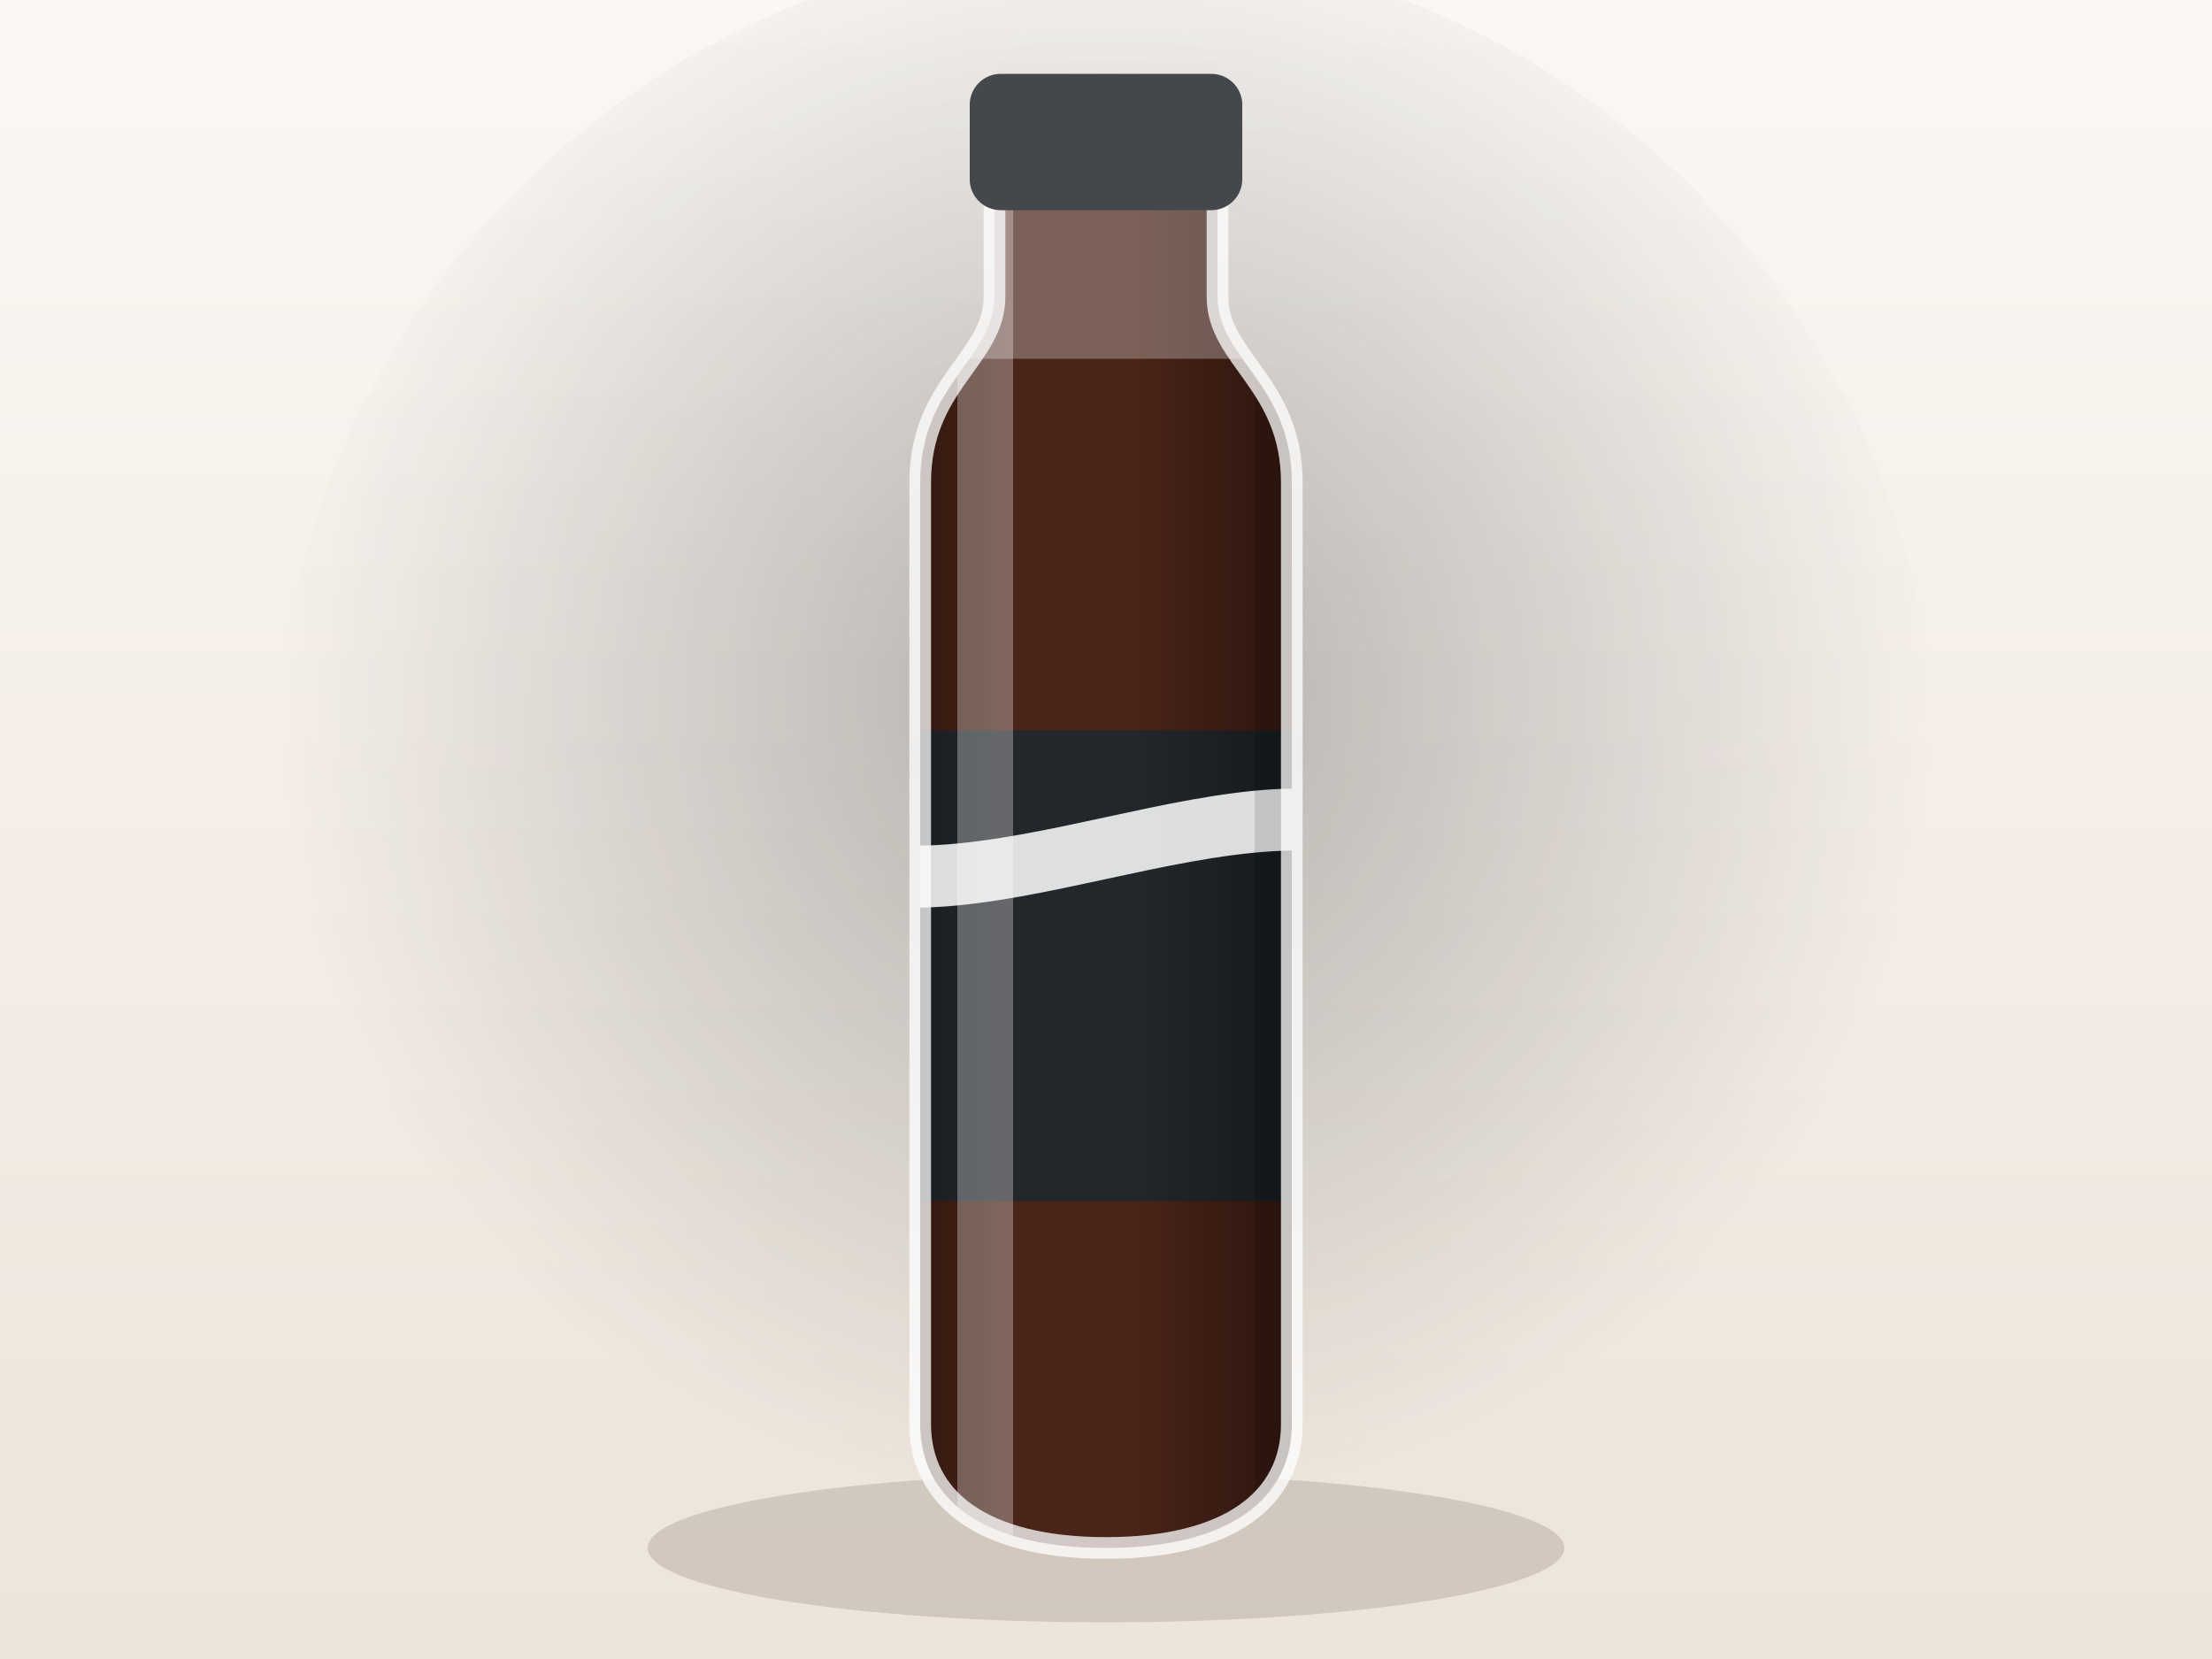
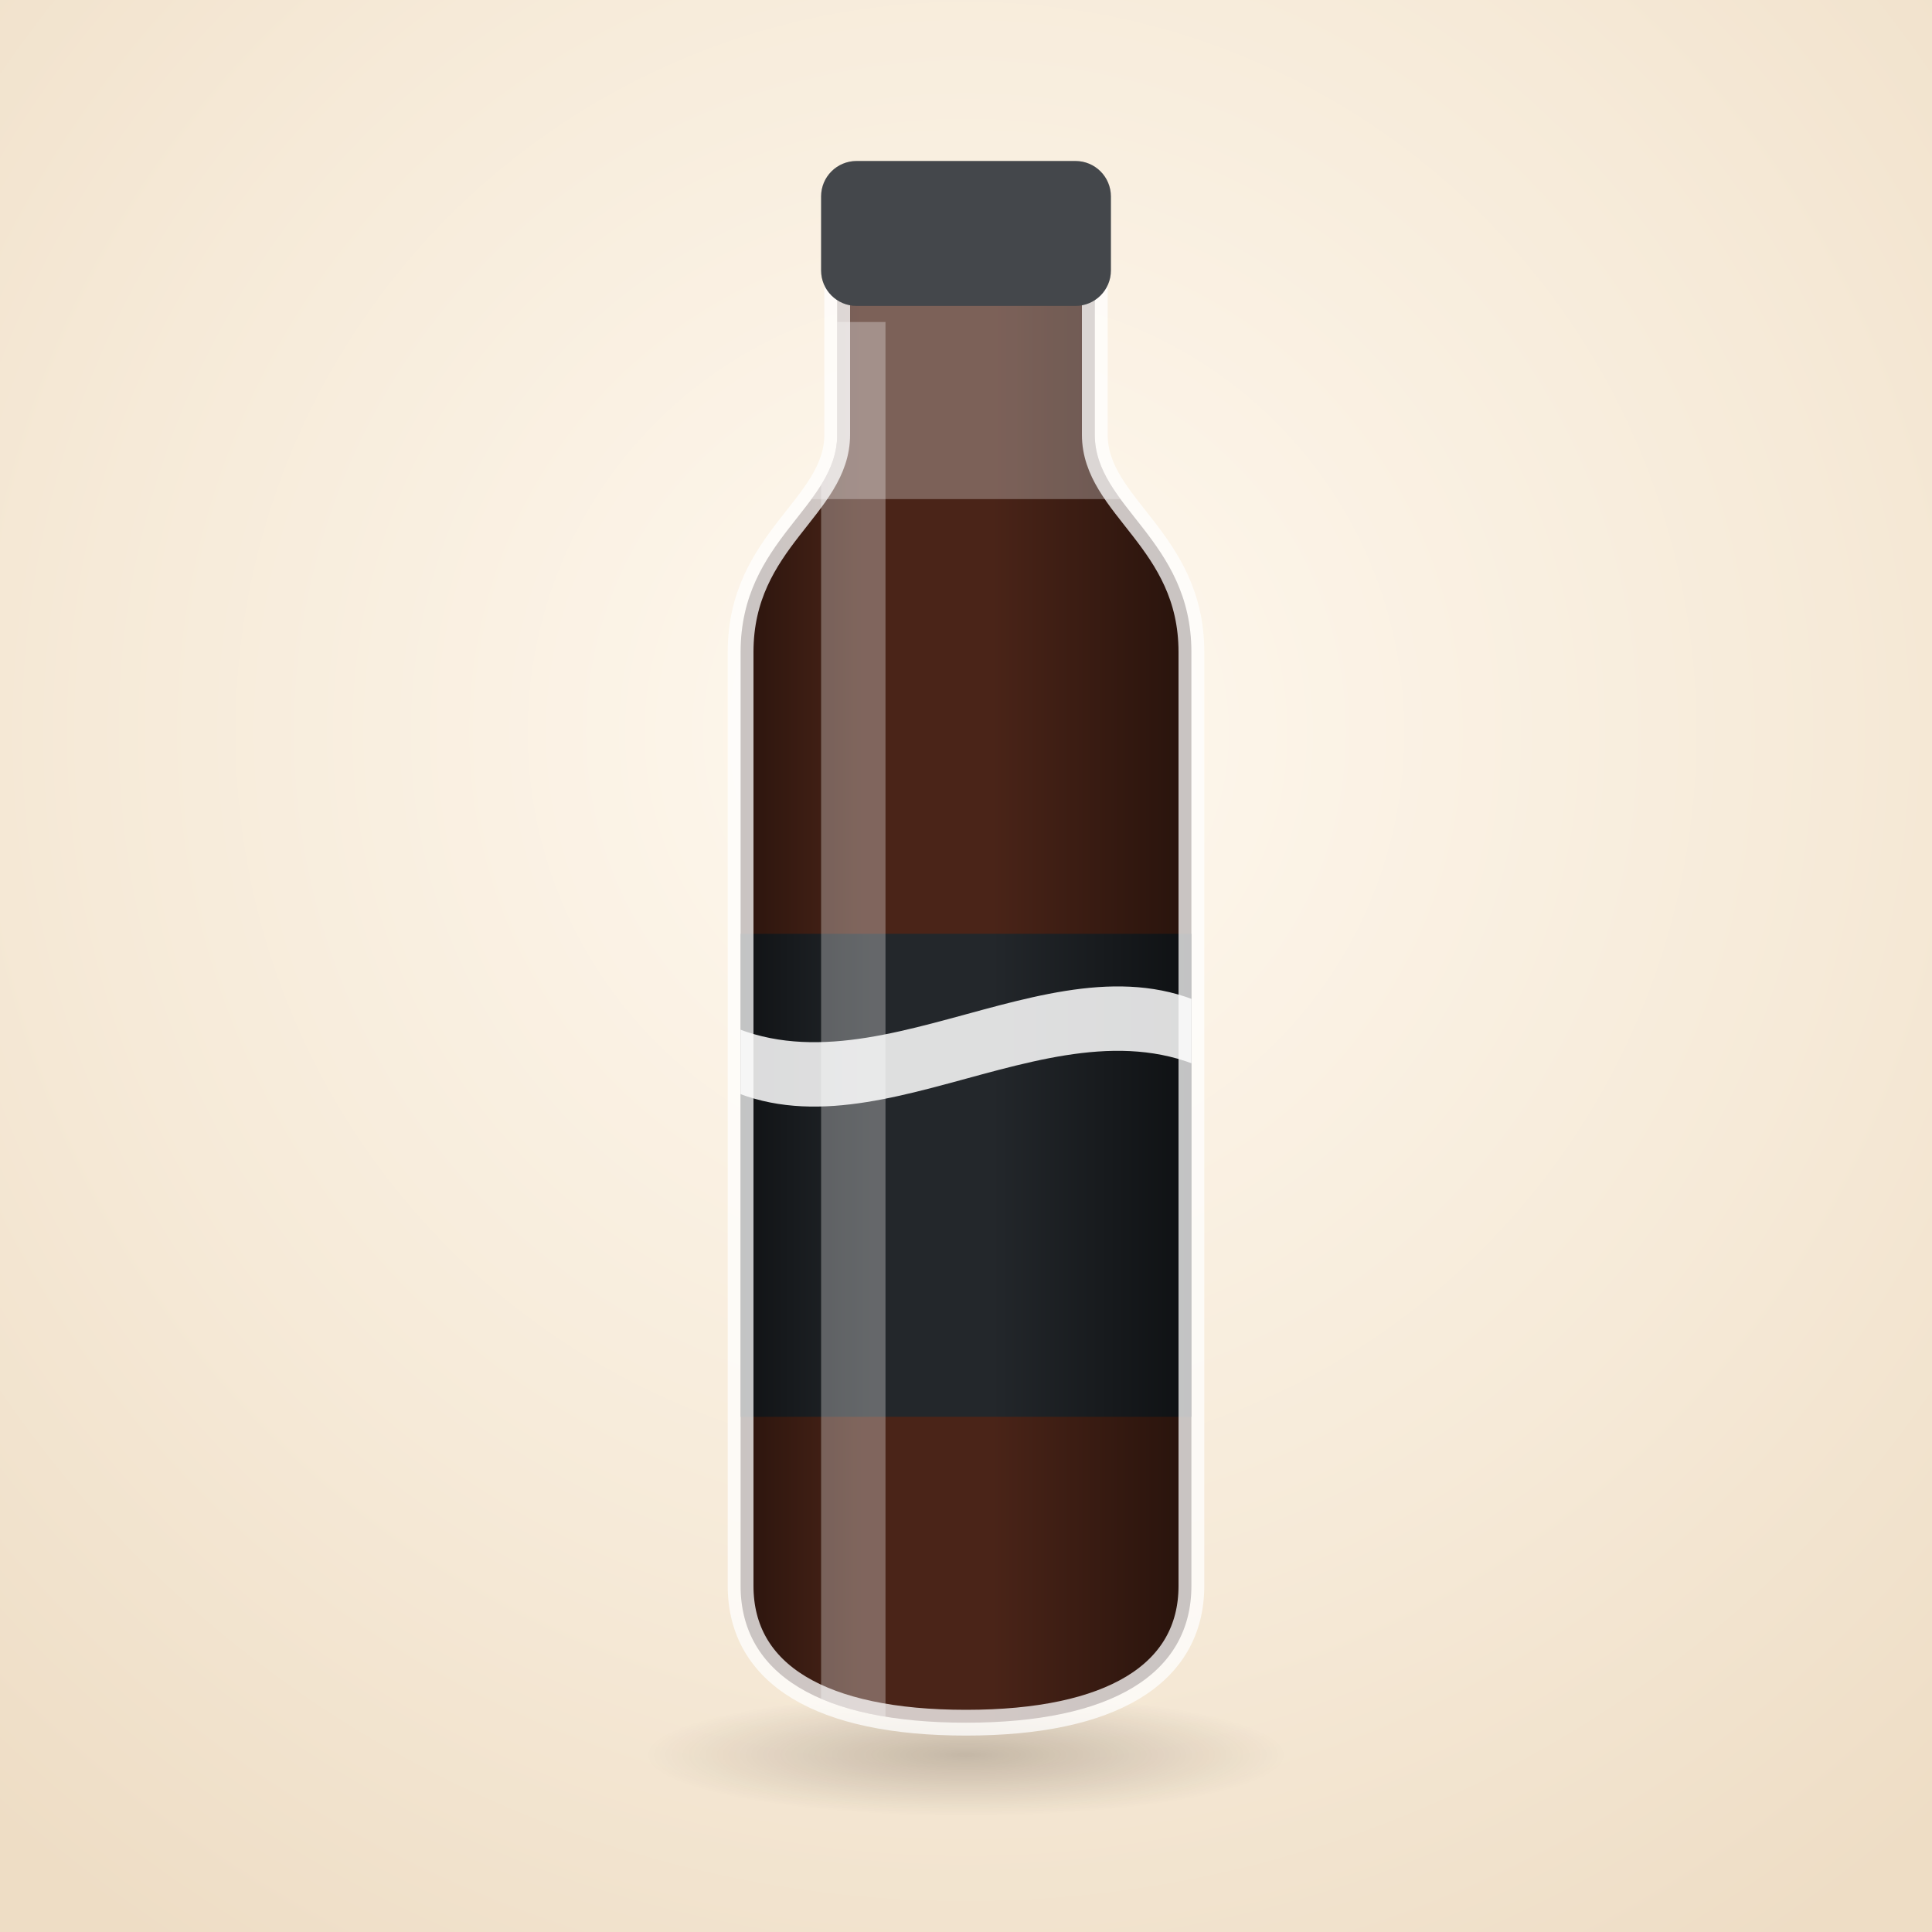
- <svg xmlns="http://www.w3.org/2000/svg" viewBox="0 0 400 300" width="400" height="300" role="img">
+ <svg xmlns="http://www.w3.org/2000/svg" viewBox="0 0 120 120" width="480" height="480" role="img">
  <defs>
-     <linearGradient id="bg" x1="0" y1="0" x2="0" y2="1">
-       <stop offset="0" stop-color="#FBF7F3" />
-       <stop offset="1" stop-color="#EDE4DA" />
-     </linearGradient>
-     <radialGradient id="halo" cx="0.5" cy="0.45" r="0.5">
-       <stop offset="0" stop-color="#23272B" stop-opacity="0.32" />
-       <stop offset="1" stop-color="#23272B" stop-opacity="0" />
+     <radialGradient id="bg" cx=".5" cy=".38" r=".75">
+       <stop offset="0" stop-color="#FFF9F0" />
+       <stop offset=".6" stop-color="#F6EAD8" />
+       <stop offset="1" stop-color="#EEDDC5" />
+     </radialGradient>
+     <radialGradient id="shadow" cx=".5" cy=".5" r=".5">
+       <stop offset="0" stop-color="#1E1008" stop-opacity=".22" />
+       <stop offset="1" stop-color="#1E1008" stop-opacity="0" />
    </radialGradient>
  </defs>
-   <rect width="400" height="300" fill="url(#bg)" />
-   <circle cx="200" cy="140" r="150" fill="url(#halo)" />
+   <rect width="120" height="120" fill="url(#bg)" />
  <defs>
-     <linearGradient id="liq" x1="0" y1="0" x2="1" y2="0">
+     <linearGradient id="liqb" x1="0" y1="0" x2="1" y2="0">
      <stop offset="0" stop-color="#22100A" />
-       <stop offset="0.3" stop-color="#4A2418" />
-       <stop offset="0.55" stop-color="#4A2418" />
+       <stop offset=".3" stop-color="#4A2418" />
+       <stop offset=".55" stop-color="#4A2418" />
      <stop offset="1" stop-color="#22100A" />
    </linearGradient>
    <linearGradient id="lbl" x1="0" y1="0" x2="1" y2="0">
      <stop offset="0" stop-color="#0B0D0F" />
-       <stop offset="0.32" stop-color="#23272B" />
-       <stop offset="0.55" stop-color="#23272B" />
+       <stop offset=".32" stop-color="#23272B" />
+       <stop offset=".55" stop-color="#23272B" />
      <stop offset="1" stop-color="#0B0D0F" />
    </linearGradient>
    <clipPath id="btl">
-       <path d="M182 44 h36 v20 c 0 10 12 14 12 30 v152 c 0 12 -10 20 -30 20 c -20 0 -30 -8 -30 -20 V94 c 0 -16 12 -20 12 -30 Z" />
+       <path d="M52 18 h16 v9 c0 4.5 6 6.5 6 13.5 v58 c0 5.5 -5 8.5 -14 8.5 c-9 0 -14 -3 -14 -8.5 v-58 c0 -7 6 -9 6 -13.5 Z" />
    </clipPath>
  </defs>
-   <g transform="translate(200,150) scale(1.12) translate(-200,-150)">
-     <ellipse cx="200" cy="266" rx="74" ry="12" fill="#3A2A1E" opacity="0.16" />
-     <g clip-path="url(#btl)">
-       <rect x="160" y="40" width="80" height="230" fill="url(#liq)" />
-       <rect x="160" y="40" width="80" height="34" fill="#FFFFFF" opacity="0.28" />
-       <rect x="150" y="134" width="100" height="76" fill="url(#lbl)" />
-       <path d="M150 148 c 26 16 74 -16 100 0 v 10 c -26 -16 -74 16 -100 0 Z" fill="#FFFFFF" opacity="0.85" />
-       <rect x="176" y="46" width="9" height="222" fill="#FFFFFF" opacity="0.3" />
-       <rect x="224" y="46" width="6" height="222" fill="#000000" opacity="0.12" />
-     </g>
-     <path d="M182 44 h36 v20 c 0 10 12 14 12 30 v152 c 0 12 -10 20 -30 20 c -20 0 -30 -8 -30 -20 V94 c 0 -16 12 -20 12 -30 Z" fill="none" stroke="#FFFFFF" stroke-width="3.5" stroke-opacity="0.75" />
-     <rect x="178" y="28" width="44" height="22" rx="5" fill="#23272B" />
-     <rect x="178" y="28" width="44" height="22" rx="5" fill="#FFFFFF" opacity="0.15" />
+   <ellipse cx="60" cy="109" rx="20" ry="3.8" fill="url(#shadow)" />
+   <g clip-path="url(#btl)">
+     <rect x="44" y="16" width="32" height="94" fill="url(#liqb)" />
+     <rect x="44" y="16" width="32" height="15" fill="#FFFFFF" opacity=".28" />
+     <rect x="44" y="58" width="32" height="30" fill="url(#lbl)" />
+     <path d="M44 63 c10 6 22 -6 32 0 v4 c-10 -6 -22 6 -32 0 Z" fill="#FFFFFF" opacity=".85" />
+     <rect x="51" y="20" width="4" height="88" fill="#FFFFFF" opacity=".3" />
  </g>
+   <path d="M52 18 h16 v9 c0 4.5 6 6.5 6 13.5 v58 c0 5.5 -5 8.5 -14 8.5 c-9 0 -14 -3 -14 -8.5 v-58 c0 -7 6 -9 6 -13.5 Z" fill="none" stroke="#FFFFFF" stroke-width="1.6" stroke-opacity=".75" />
+   <rect x="51" y="10" width="18" height="9" rx="2.2" fill="#23272B" />
+   <rect x="51" y="10" width="18" height="9" rx="2.2" fill="#FFFFFF" opacity=".15" />
</svg>
